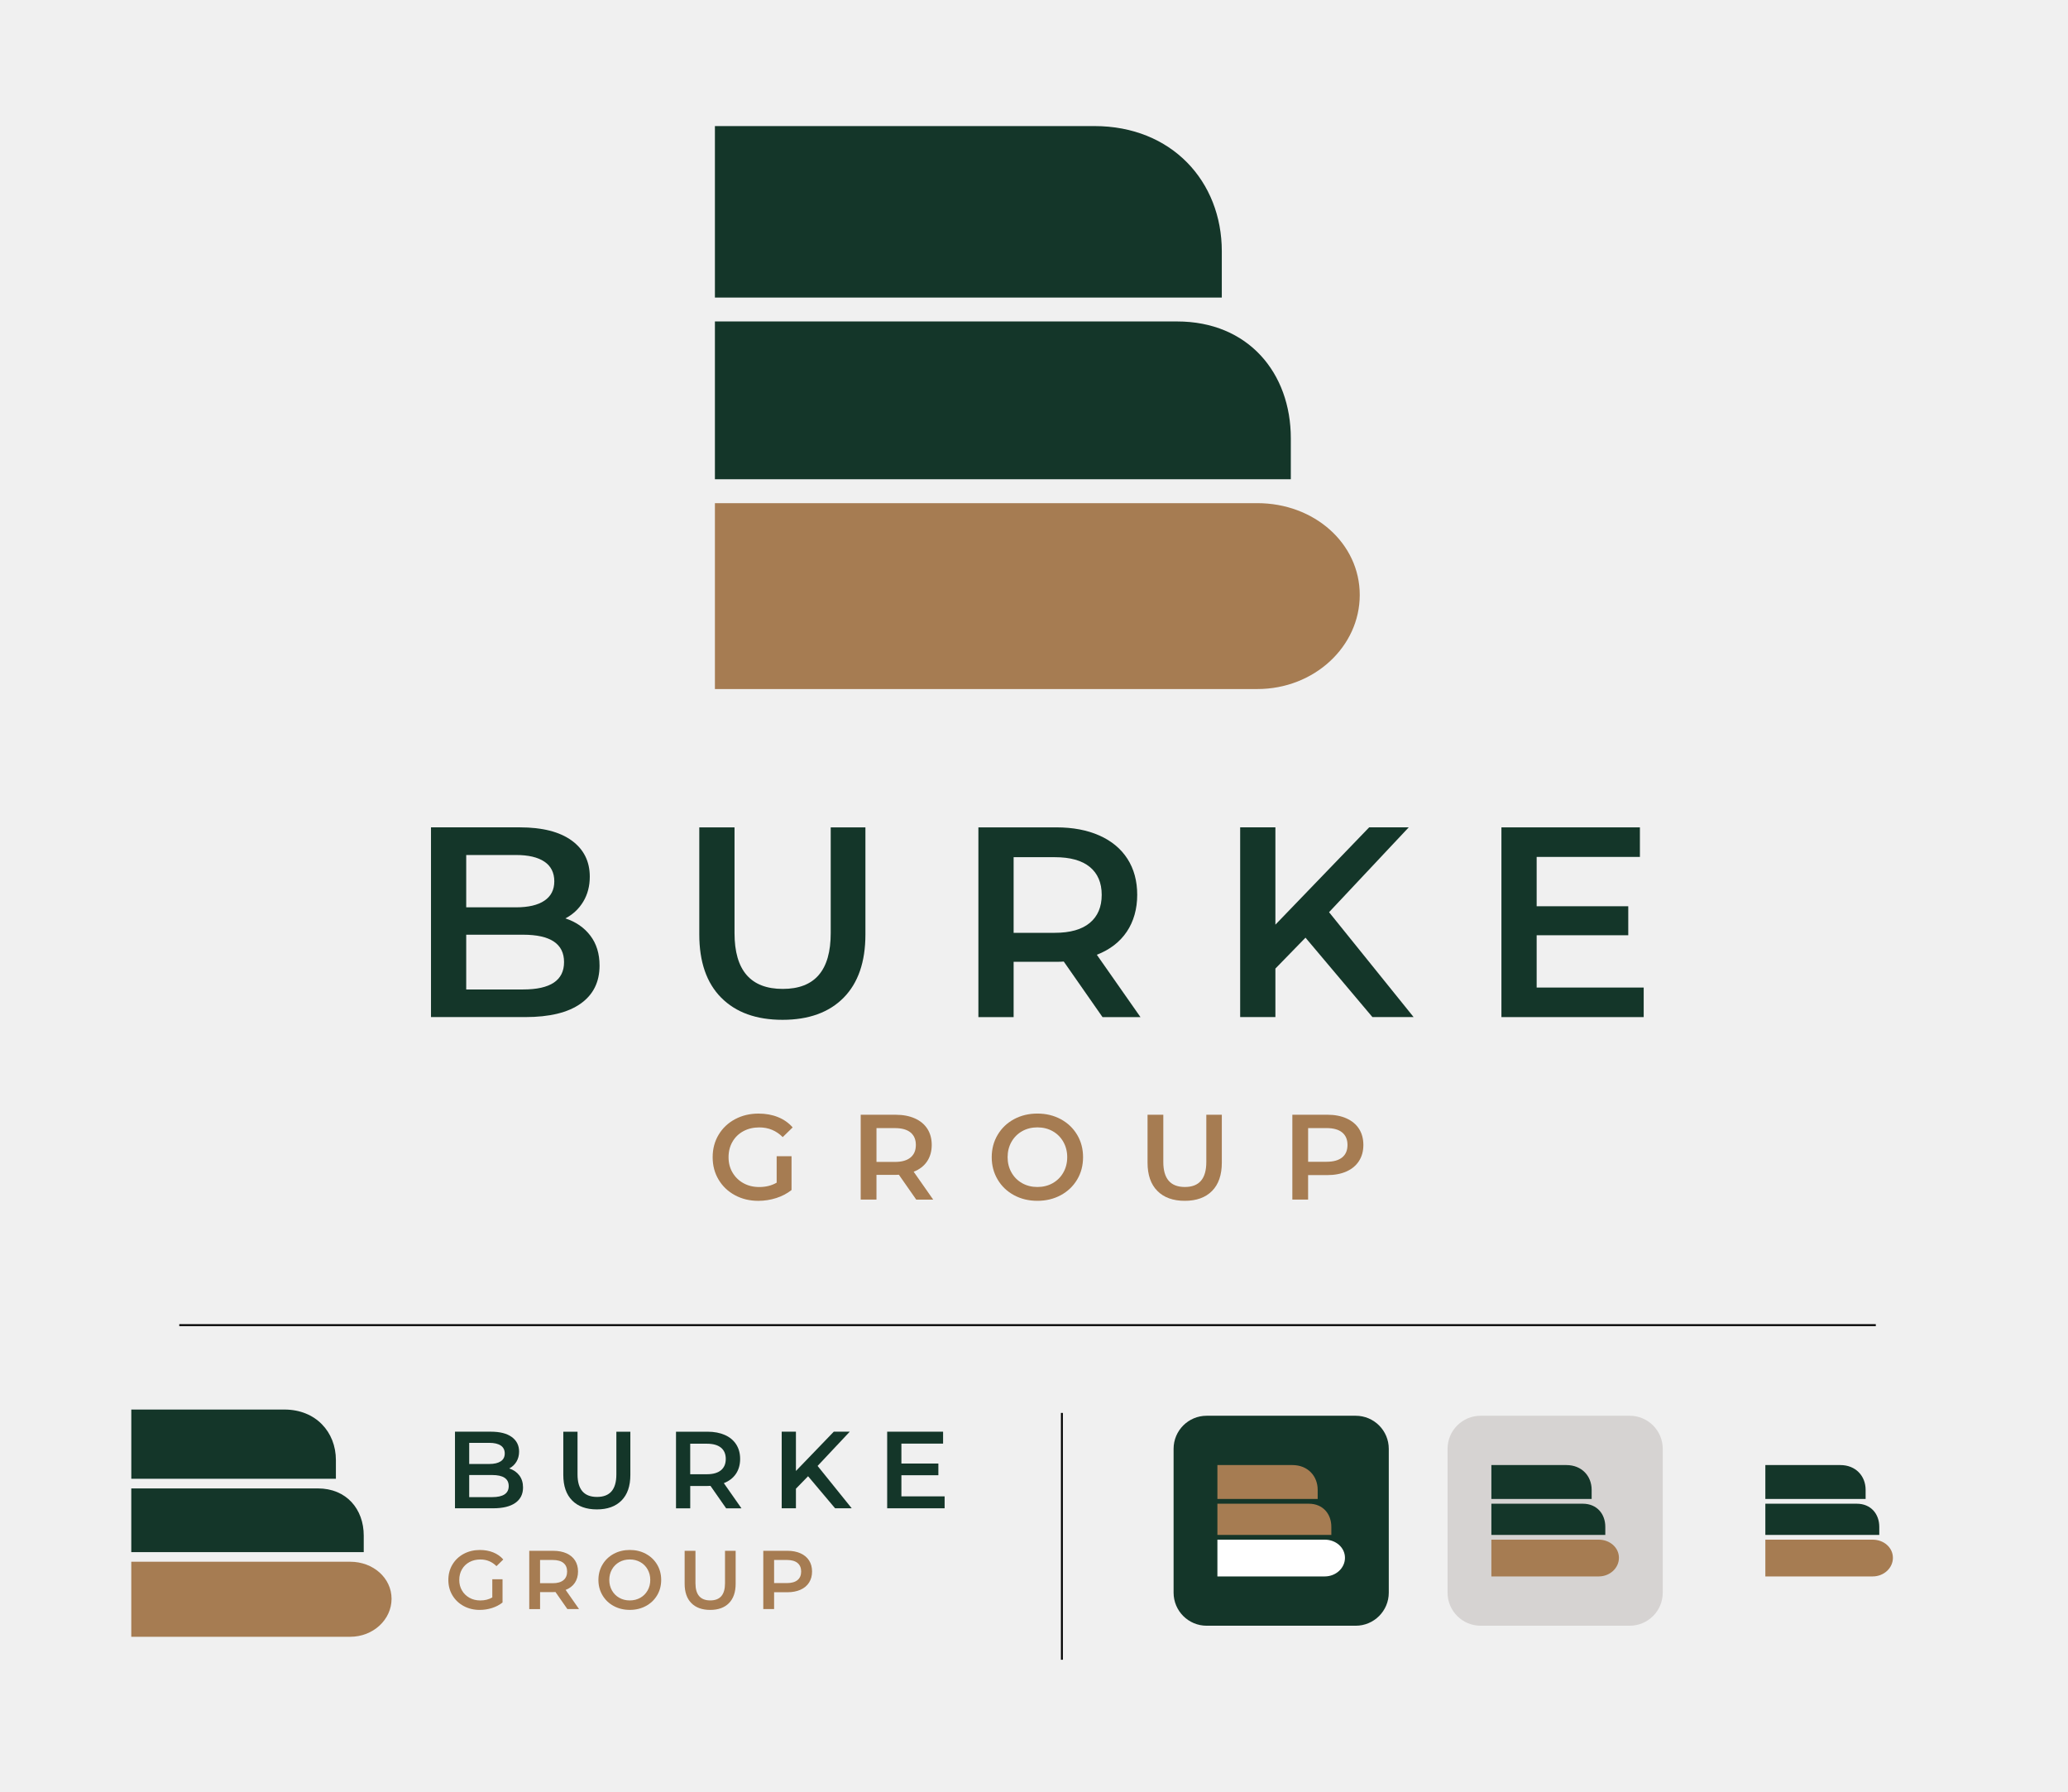
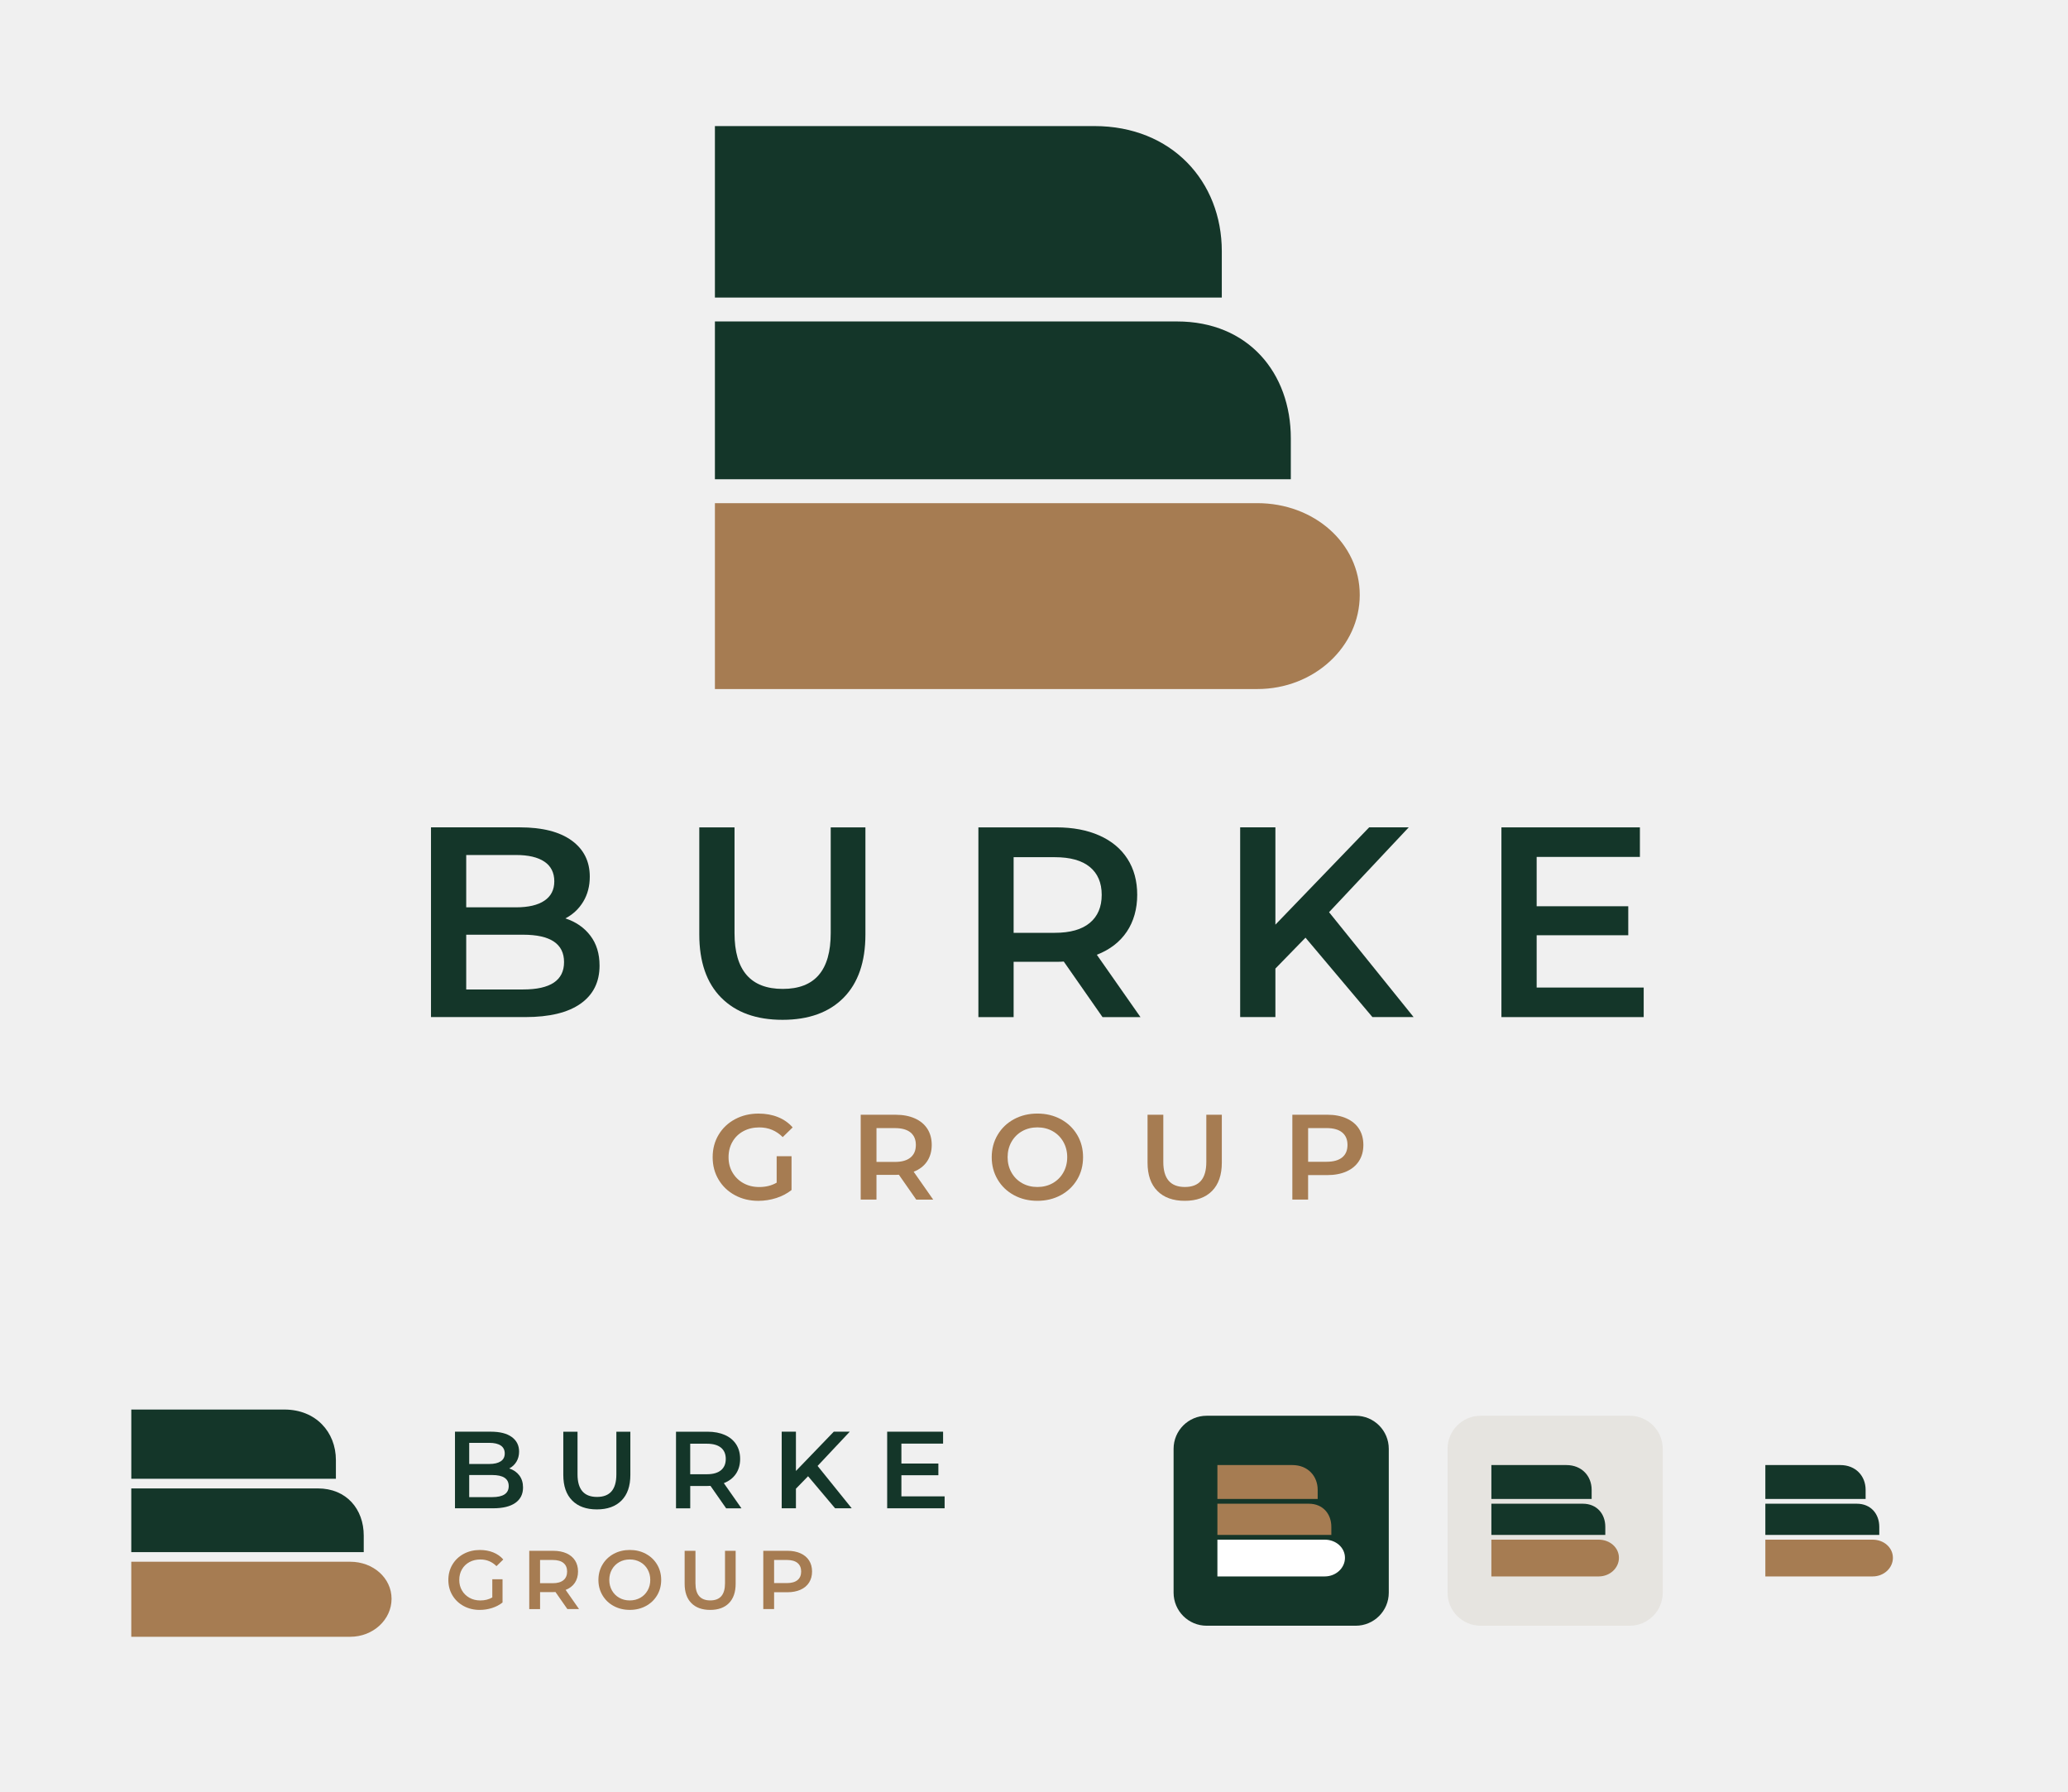
<svg xmlns="http://www.w3.org/2000/svg" id="Green" viewBox="0 0 1080 935.4">
-   <line x1="93.63" y1="691.93" x2="979.63" y2="691.93" fill="none" stroke="#000" stroke-miterlimit="10" />
-   <line x1="554.57" y1="737.77" x2="554.57" y2="866.65" fill="none" stroke="#000" stroke-miterlimit="10" />
-   <rect x="755.98" y="739.25" width="112.38" height="109.64" rx="17.27" ry="17.27" fill="#d6d3d2" />
  <g>
    <path d="M373.36,65.83h198.16c40.41,0,66.56,28.91,66.56,65.38v24.17h-264.72v-89.55Z" fill="#143629" />
    <path d="M373.36,167.85h241.33c37.24,0,59.43,26.93,59.43,61.01v21.39h-300.76s0-82.4,0-82.4Z" fill="#143629" />
    <g>
      <path d="M308.3,488.56c3.21,4.2,4.81,9.41,4.81,15.64,0,8.59-3.3,15.21-9.91,19.88-6.61,4.67-16.23,7-28.87,7h-49.25v-99.07h46.42c11.7,0,20.71,2.29,27.03,6.86,6.32,4.58,9.48,10.88,9.48,18.89,0,4.91-1.13,9.25-3.4,13.02-2.26,3.77-5.38,6.7-9.34,8.77,5.47,1.79,9.81,4.79,13.02,8.99ZM243.48,446.46v27.31h26.04c6.42,0,11.34-1.15,14.79-3.47,3.44-2.31,5.17-5.68,5.17-10.12s-1.72-7.95-5.17-10.26c-3.45-2.31-8.37-3.47-14.79-3.47h-26.04ZM294.57,502.36c0-9.53-7.12-14.29-21.37-14.29h-29.72v28.59h29.72c14.25,0,21.37-4.76,21.37-14.29Z" fill="#143629" />
      <path d="M376.66,520.97c-7.64-7.69-11.46-18.7-11.46-33.05v-55.9h18.4v55.2c0,19.44,8.4,29.15,25.19,29.15s25.05-9.72,25.05-29.15v-55.2h18.12v55.9c0,14.34-3.8,25.36-11.39,33.05-7.6,7.69-18.24,11.54-31.91,11.54s-24.34-3.84-31.99-11.54Z" fill="#143629" />
      <path d="M575.78,531.09l-20.24-29.01c-.85.09-2.12.14-3.82.14h-22.36v28.87h-18.4v-99.07h40.76c8.58,0,16.06,1.42,22.43,4.25,6.37,2.83,11.25,6.89,14.65,12.17,3.4,5.29,5.1,11.56,5.1,18.82s-1.82,13.87-5.45,19.25c-3.63,5.38-8.85,9.39-15.64,12.03l22.79,32.55h-19.81ZM569.13,452.68c-4.15-3.4-10.24-5.09-18.26-5.09h-21.51v39.49h21.51c8.02,0,14.1-1.72,18.26-5.17,4.15-3.44,6.23-8.33,6.23-14.65s-2.08-11.18-6.23-14.58Z" fill="#143629" />
      <path d="M681.78,489.62l-15.71,16.13v25.33h-18.4v-99.07h18.4v50.81l48.97-50.81h20.66l-41.61,44.3,44.16,54.77h-21.51l-34.96-41.47Z" fill="#143629" />
      <path d="M858.41,515.66v15.43h-74.3v-99.07h72.32v15.43h-53.92v25.76h47.84v15.14h-47.84v27.31h55.9Z" fill="#143629" />
    </g>
-     <rect x="612.9" y="739.25" width="112.38" height="109.64" rx="17.27" ry="17.27" fill="#143629" />
-     <path d="M778.86,765h39.2c7.99,0,13.17,5.72,13.17,12.93v4.78h-52.37v-17.71Z" fill="#143629" />
-     <path d="M778.86,785.18h47.74c7.37,0,11.76,5.33,11.76,12.07v4.23h-59.5v-16.3Z" fill="#143629" />
-     <path d="M921.94,765h39.2c7.99,0,13.17,5.72,13.17,12.93v4.78h-52.37v-17.71Z" fill="#143629" />
-     <path d="M921.94,785.18h47.74c7.37,0,11.76,5.33,11.76,12.07v4.23h-59.5v-16.3Z" fill="#143629" />
-     <path d="M68.56,736.01h79.99c16.31,0,26.87,11.67,26.87,26.39v9.76h-106.85v-36.15Z" fill="#143629" />
-     <path d="M68.56,777.19h97.41c15.03,0,23.99,10.87,23.99,24.63v8.63h-121.4v-33.26Z" fill="#143629" />
-     <g>
-       <path d="M271.21,770.4c1.29,1.7,1.94,3.8,1.94,6.31,0,3.47-1.33,6.14-4,8.03-2.67,1.89-6.55,2.83-11.66,2.83h-19.88v-40h18.74c4.72,0,8.36.92,10.91,2.77,2.55,1.85,3.83,4.39,3.83,7.63,0,1.98-.46,3.73-1.37,5.26-.92,1.52-2.17,2.71-3.77,3.54,2.21.72,3.96,1.93,5.26,3.63ZM245.04,753.4v11.03h10.51c2.59,0,4.58-.47,5.97-1.4,1.39-.93,2.08-2.29,2.08-4.09s-.7-3.21-2.08-4.14c-1.39-.93-3.38-1.4-5.97-1.4h-10.51ZM265.67,775.97c0-3.85-2.88-5.77-8.63-5.77h-12v11.54h12c5.75,0,8.63-1.92,8.63-5.77Z" fill="#143629" />
-       <path d="M298.81,783.49c-3.09-3.1-4.63-7.55-4.63-13.34v-22.57h7.43v22.29c0,7.85,3.39,11.77,10.17,11.77s10.11-3.92,10.11-11.77v-22.29h7.31v22.57c0,5.79-1.53,10.24-4.6,13.34-3.07,3.11-7.36,4.66-12.89,4.66s-9.83-1.55-12.91-4.66Z" fill="#143629" />
-       <path d="M379.21,787.57l-8.17-11.71c-.34.04-.86.06-1.54.06h-9.03v11.66h-7.43v-40h16.46c3.47,0,6.49.57,9.06,1.71,2.57,1.14,4.54,2.78,5.91,4.92,1.37,2.13,2.06,4.67,2.06,7.6s-.73,5.6-2.2,7.77c-1.47,2.17-3.57,3.79-6.31,4.86l9.2,13.14h-8ZM376.52,755.91c-1.68-1.37-4.13-2.06-7.37-2.06h-8.69v15.94h8.69c3.24,0,5.69-.7,7.37-2.09,1.68-1.39,2.51-3.36,2.51-5.91s-.84-4.51-2.51-5.89Z" fill="#143629" />
-       <path d="M422.01,770.83l-6.34,6.51v10.23h-7.43v-40h7.43v20.51l19.77-20.51h8.34l-16.8,17.88,17.83,22.12h-8.69l-14.11-16.74Z" fill="#143629" />
-       <path d="M493.32,781.34v6.23h-30v-40h29.2v6.23h-21.77v10.4h19.31v6.11h-19.31v11.03h22.57Z" fill="#143629" />
-     </g>
-   </g>
-   <g>
    <path d="M373.36,262.73h283.28c29.72,0,53.48,21.01,53.48,47.94s-23.77,49.12-53.48,49.12h-283.28v-97.06Z" fill="#a67c52" />
    <g>
      <path d="M405.59,603.73h7.78v17.66c-2.28,1.81-4.94,3.21-7.97,4.18-3.04.97-6.16,1.46-9.37,1.46-4.51,0-8.59-.98-12.21-2.94-3.63-1.96-6.48-4.67-8.54-8.13-2.07-3.46-3.1-7.36-3.1-11.71s1.03-8.25,3.1-11.71c2.07-3.46,4.92-6.17,8.58-8.13,3.65-1.96,7.75-2.94,12.31-2.94,3.71,0,7.09.61,10.13,1.84,3.04,1.22,5.59,3.02,7.66,5.38l-5.19,5.06c-3.38-3.38-7.45-5.06-12.21-5.06-3.12,0-5.9.65-8.32,1.96-2.43,1.31-4.33,3.14-5.7,5.51-1.37,2.36-2.06,5.06-2.06,8.1s.68,5.61,2.06,7.97c1.37,2.36,3.27,4.22,5.7,5.57,2.43,1.35,5.18,2.02,8.26,2.02,3.46,0,6.5-.76,9.11-2.28v-13.8Z" fill="#a67c52" />
      <path d="M478.49,626.38l-9.05-12.97c-.38.04-.95.06-1.71.06h-10v12.91h-8.23v-44.3h18.23c3.84,0,7.18.63,10.03,1.9,2.85,1.27,5.03,3.08,6.55,5.44,1.52,2.36,2.28,5.17,2.28,8.42s-.81,6.2-2.44,8.61c-1.62,2.4-3.96,4.2-6.99,5.38l10.19,14.56h-8.86ZM475.52,591.33c-1.86-1.52-4.58-2.28-8.16-2.28h-9.62v17.66h9.62c3.59,0,6.31-.77,8.16-2.31,1.86-1.54,2.78-3.72,2.78-6.55s-.93-5-2.78-6.52Z" fill="#a67c52" />
      <path d="M529.56,624.08c-3.63-1.96-6.48-4.68-8.54-8.16-2.07-3.48-3.1-7.37-3.1-11.68s1.03-8.2,3.1-11.68c2.07-3.48,4.91-6.2,8.54-8.16,3.63-1.96,7.7-2.94,12.21-2.94s8.58.98,12.21,2.94c3.63,1.96,6.48,4.67,8.54,8.13,2.07,3.46,3.1,7.36,3.1,11.71s-1.03,8.25-3.1,11.71c-2.07,3.46-4.92,6.17-8.54,8.13-3.63,1.96-7.7,2.94-12.21,2.94s-8.59-.98-12.21-2.94ZM549.75,617.81c2.36-1.33,4.22-3.18,5.57-5.57,1.35-2.38,2.03-5.05,2.03-8s-.68-5.62-2.03-8.01c-1.35-2.38-3.21-4.24-5.57-5.57-2.36-1.33-5.02-1.99-7.97-1.99s-5.61.66-7.97,1.99c-2.36,1.33-4.22,3.19-5.57,5.57-1.35,2.38-2.02,5.05-2.02,8.01s.67,5.62,2.02,8c1.35,2.38,3.21,4.24,5.57,5.57,2.36,1.33,5.02,1.99,7.97,1.99s5.61-.66,7.97-1.99Z" fill="#a67c52" />
      <path d="M604.43,621.86c-3.42-3.44-5.13-8.36-5.13-14.78v-25h8.23v24.68c0,8.69,3.75,13.04,11.26,13.04s11.2-4.34,11.2-13.04v-24.68h8.1v25c0,6.41-1.7,11.34-5.09,14.78-3.4,3.44-8.15,5.16-14.27,5.16s-10.88-1.72-14.3-5.16Z" fill="#a67c52" />
      <path d="M703.18,583.98c2.85,1.27,5.03,3.08,6.55,5.44,1.52,2.36,2.28,5.17,2.28,8.42s-.76,6-2.28,8.38c-1.52,2.38-3.7,4.21-6.55,5.47-2.85,1.27-6.19,1.9-10.03,1.9h-10v12.78h-8.23v-44.3h18.23c3.84,0,7.18.63,10.03,1.9ZM700.94,604.36c1.86-1.52,2.78-3.69,2.78-6.52s-.93-5-2.78-6.52c-1.86-1.52-4.58-2.28-8.16-2.28h-9.62v17.59h9.62c3.59,0,6.31-.76,8.16-2.28Z" fill="#a67c52" />
    </g>
-     <path d="M635.78,765h39.2c7.99,0,13.17,5.72,13.17,12.93v4.78h-52.37v-17.71Z" fill="#a67c52" />
-     <path d="M635.78,785.18h47.74c7.37,0,11.76,5.33,11.76,12.07v4.23h-59.5v-16.3Z" fill="#a67c52" />
-     <path d="M778.86,803.95h56.04c5.88,0,10.58,4.16,10.58,9.48s-4.7,9.72-10.58,9.72h-56.04v-19.2Z" fill="#a67c52" />
-     <path d="M921.94,803.95h56.04c5.88,0,10.58,4.16,10.58,9.48s-4.7,9.72-10.58,9.72h-56.04v-19.2Z" fill="#a67c52" />
-     <path d="M68.56,815.48h114.34c11.99,0,21.59,8.48,21.59,19.35s-9.59,19.83-21.59,19.83h-114.34v-39.18Z" fill="#a67c52" />
+   </g>
+   <g>
    <g>
-       <path d="M257.1,824.63h5.35v12.13c-1.57,1.25-3.39,2.2-5.48,2.87-2.09.67-4.23,1-6.43,1-3.1,0-5.9-.67-8.39-2.02-2.49-1.35-4.45-3.21-5.87-5.58s-2.13-5.06-2.13-8.04.71-5.67,2.13-8.04,3.38-4.24,5.89-5.59c2.51-1.35,5.33-2.02,8.45-2.02,2.55,0,4.87.42,6.96,1.26,2.09.84,3.84,2.07,5.26,3.7l-3.56,3.48c-2.32-2.32-5.12-3.48-8.39-3.48-2.14,0-4.05.45-5.72,1.35-1.67.9-2.97,2.16-3.91,3.78-.94,1.62-1.41,3.48-1.41,5.56s.47,3.85,1.41,5.48c.94,1.62,2.25,2.9,3.91,3.83s3.56,1.39,5.67,1.39c2.38,0,4.46-.52,6.26-1.56v-9.48Z" fill="#a67c52" />
-       <path d="M296.31,840.2l-6.22-8.91c-.26.03-.65.04-1.17.04h-6.87v8.87h-5.65v-30.43h12.52c2.64,0,4.93.43,6.89,1.3s3.46,2.12,4.5,3.74,1.56,3.55,1.56,5.78-.56,4.26-1.67,5.91c-1.12,1.65-2.72,2.88-4.8,3.69l7,10h-6.08ZM294.26,816.12c-1.28-1.04-3.14-1.56-5.61-1.56h-6.61v12.13h6.61c2.46,0,4.33-.53,5.61-1.59,1.27-1.06,1.91-2.56,1.91-4.5s-.64-3.43-1.91-4.48Z" fill="#a67c52" />
-       <path d="M320.52,838.61c-2.49-1.35-4.45-3.22-5.87-5.61s-2.13-5.06-2.13-8.02.71-5.63,2.13-8.02,3.38-4.26,5.87-5.61c2.49-1.35,5.29-2.02,8.39-2.02s5.9.67,8.39,2.02c2.49,1.35,4.45,3.21,5.87,5.59s2.13,5.06,2.13,8.04-.71,5.67-2.13,8.04-3.38,4.24-5.87,5.58c-2.49,1.35-5.29,2.02-8.39,2.02s-5.9-.67-8.39-2.02ZM334.38,834.31c1.62-.91,2.9-2.19,3.83-3.83.93-1.64,1.39-3.47,1.39-5.5s-.46-3.86-1.39-5.5c-.93-1.64-2.2-2.91-3.83-3.82-1.62-.91-3.45-1.37-5.48-1.37s-3.85.46-5.48,1.37c-1.62.91-2.9,2.19-3.83,3.82-.93,1.64-1.39,3.47-1.39,5.5s.46,3.86,1.39,5.5c.93,1.64,2.2,2.91,3.83,3.83s3.45,1.37,5.48,1.37,3.85-.46,5.48-1.37Z" fill="#a67c52" />
-       <path d="M361.07,837.09c-2.35-2.36-3.52-5.75-3.52-10.15v-17.17h5.65v16.95c0,5.97,2.58,8.95,7.74,8.95s7.69-2.98,7.69-8.95v-16.95h5.56v17.17c0,4.4-1.17,7.79-3.5,10.15-2.33,2.36-5.6,3.54-9.8,3.54s-7.48-1.18-9.82-3.54Z" fill="#a67c52" />
-       <path d="M418.03,811.07c1.96.87,3.46,2.12,4.5,3.74s1.56,3.55,1.56,5.78-.52,4.12-1.56,5.76c-1.04,1.64-2.54,2.89-4.5,3.76s-4.25,1.3-6.89,1.3h-6.87v8.78h-5.65v-30.43h12.52c2.64,0,4.93.43,6.89,1.3ZM416.49,825.07c1.27-1.04,1.91-2.54,1.91-4.48s-.64-3.43-1.91-4.48c-1.28-1.04-3.14-1.56-5.61-1.56h-6.61v12.08h6.61c2.46,0,4.33-.52,5.61-1.56Z" fill="#a67c52" />
+       <rect x="755.98" y="739.25" width="112.38" height="109.64" rx="17.27" ry="17.27" fill="#e6e4e0" />
+       <path d="M778.86,765h39.2c7.99,0,13.17,5.72,13.17,12.93v4.78h-52.37v-17.71Z" fill="#143629" />
+       <path d="M778.86,785.18h47.74c7.37,0,11.76,5.33,11.76,12.07v4.23h-59.5v-16.3Z" fill="#143629" />
+       <path d="M778.86,803.95h56.04c5.88,0,10.58,4.16,10.58,9.48s-4.7,9.72-10.58,9.72h-56.04v-19.2Z" fill="#a67c52" />
+     </g>
+     <g>
+       <path d="M68.56,736.01h79.99c16.31,0,26.87,11.67,26.87,26.39v9.76h-106.85v-36.15Z" fill="#143629" />
+       <path d="M68.56,777.19h97.41c15.03,0,23.99,10.87,23.99,24.63v8.63h-121.4v-33.26Z" fill="#143629" />
+       <g>
+         <path d="M271.21,770.4c1.29,1.7,1.94,3.8,1.94,6.31,0,3.47-1.33,6.14-4,8.03-2.67,1.89-6.55,2.83-11.66,2.83h-19.88v-40h18.74c4.72,0,8.36.92,10.91,2.77,2.55,1.85,3.83,4.39,3.83,7.63,0,1.98-.46,3.73-1.37,5.26-.92,1.52-2.17,2.71-3.77,3.54,2.21.72,3.96,1.93,5.26,3.63ZM245.04,753.4v11.03h10.51c2.59,0,4.58-.47,5.97-1.4,1.39-.93,2.08-2.29,2.08-4.09s-.7-3.21-2.08-4.14c-1.39-.93-3.38-1.4-5.97-1.4h-10.51ZM265.67,775.97c0-3.85-2.88-5.77-8.63-5.77h-12v11.54h12c5.75,0,8.63-1.92,8.63-5.77Z" fill="#143629" />
+         <path d="M298.81,783.49c-3.09-3.1-4.63-7.55-4.63-13.34v-22.57h7.43v22.29c0,7.85,3.39,11.77,10.17,11.77s10.11-3.92,10.11-11.77v-22.29h7.31v22.57c0,5.79-1.53,10.24-4.6,13.34-3.07,3.11-7.36,4.66-12.89,4.66s-9.83-1.55-12.91-4.66Z" fill="#143629" />
+         <path d="M379.21,787.57l-8.17-11.71c-.34.04-.86.06-1.54.06h-9.03v11.66h-7.43v-40h16.46c3.47,0,6.49.57,9.06,1.71,2.57,1.14,4.54,2.78,5.91,4.92,1.37,2.13,2.06,4.67,2.06,7.6s-.73,5.6-2.2,7.77c-1.47,2.17-3.57,3.79-6.31,4.86l9.2,13.14h-8ZM376.52,755.91c-1.68-1.37-4.13-2.06-7.37-2.06h-8.69v15.94h8.69c3.24,0,5.69-.7,7.37-2.09,1.68-1.39,2.51-3.36,2.51-5.91s-.84-4.51-2.51-5.89Z" fill="#143629" />
+         <path d="M422.01,770.83l-6.34,6.51v10.23h-7.43v-40h7.43v20.51l19.77-20.51h8.34l-16.8,17.88,17.83,22.12h-8.69l-14.11-16.74Z" fill="#143629" />
+         <path d="M493.32,781.34v6.23h-30v-40h29.2v6.23h-21.77v10.4h19.31v6.11h-19.31v11.03h22.57Z" fill="#143629" />
+       </g>
+       <path d="M68.56,815.48h114.34c11.99,0,21.59,8.48,21.59,19.35s-9.59,19.83-21.59,19.83h-114.34v-39.18Z" fill="#a67c52" />
+       <g>
+         <path d="M257.1,824.63h5.35v12.13c-1.57,1.25-3.39,2.2-5.48,2.87-2.09.67-4.23,1-6.43,1-3.1,0-5.9-.67-8.39-2.02-2.49-1.35-4.45-3.21-5.87-5.58s-2.13-5.06-2.13-8.04.71-5.67,2.13-8.04,3.38-4.24,5.89-5.59c2.51-1.35,5.33-2.02,8.45-2.02,2.55,0,4.87.42,6.96,1.26,2.09.84,3.84,2.07,5.26,3.7l-3.56,3.48c-2.32-2.32-5.12-3.48-8.39-3.48-2.14,0-4.05.45-5.72,1.35-1.67.9-2.97,2.16-3.91,3.78-.94,1.62-1.41,3.48-1.41,5.56s.47,3.85,1.41,5.48c.94,1.62,2.25,2.9,3.91,3.83s3.56,1.39,5.67,1.39c2.38,0,4.46-.52,6.26-1.56v-9.48Z" fill="#a67c52" />
+         <path d="M296.31,840.2l-6.22-8.91c-.26.03-.65.04-1.17.04h-6.87v8.87h-5.65v-30.43h12.52c2.64,0,4.93.43,6.89,1.3s3.46,2.12,4.5,3.74,1.56,3.55,1.56,5.78-.56,4.26-1.67,5.91c-1.12,1.65-2.72,2.88-4.8,3.69l7,10h-6.08ZM294.26,816.12c-1.28-1.04-3.14-1.56-5.61-1.56h-6.61v12.13h6.61c2.46,0,4.33-.53,5.61-1.59,1.27-1.06,1.91-2.56,1.91-4.5s-.64-3.43-1.91-4.48Z" fill="#a67c52" />
+         <path d="M320.52,838.61c-2.49-1.35-4.45-3.22-5.87-5.61s-2.13-5.06-2.13-8.02.71-5.63,2.13-8.02,3.38-4.26,5.87-5.61c2.49-1.35,5.29-2.02,8.39-2.02s5.9.67,8.39,2.02c2.49,1.35,4.45,3.21,5.87,5.59s2.13,5.06,2.13,8.04-.71,5.67-2.13,8.04-3.38,4.24-5.87,5.58c-2.49,1.35-5.29,2.02-8.39,2.02s-5.9-.67-8.39-2.02ZM334.38,834.31c1.62-.91,2.9-2.19,3.83-3.83.93-1.64,1.39-3.47,1.39-5.5s-.46-3.86-1.39-5.5c-.93-1.64-2.2-2.91-3.83-3.82-1.62-.91-3.45-1.37-5.48-1.37s-3.85.46-5.48,1.37c-1.62.91-2.9,2.19-3.83,3.82-.93,1.64-1.39,3.47-1.39,5.5s.46,3.86,1.39,5.5c.93,1.64,2.2,2.91,3.83,3.83s3.45,1.37,5.48,1.37,3.85-.46,5.48-1.37Z" fill="#a67c52" />
+         <path d="M361.07,837.09c-2.35-2.36-3.52-5.75-3.52-10.15v-17.17h5.65v16.95c0,5.97,2.58,8.95,7.74,8.95s7.69-2.98,7.69-8.95v-16.95h5.56v17.17c0,4.4-1.17,7.79-3.5,10.15-2.33,2.36-5.6,3.54-9.8,3.54s-7.48-1.18-9.82-3.54Z" fill="#a67c52" />
+         <path d="M418.03,811.07c1.96.87,3.46,2.12,4.5,3.74s1.56,3.55,1.56,5.78-.52,4.12-1.56,5.76c-1.04,1.64-2.54,2.89-4.5,3.76s-4.25,1.3-6.89,1.3h-6.87v8.78h-5.65v-30.43h12.52c2.64,0,4.93.43,6.89,1.3ZM416.49,825.07c1.27-1.04,1.91-2.54,1.91-4.48s-.64-3.43-1.91-4.48c-1.28-1.04-3.14-1.56-5.61-1.56h-6.61v12.08h6.61c2.46,0,4.33-.52,5.61-1.56Z" fill="#a67c52" />
+       </g>
+     </g>
+     <g>
+       <path d="M921.94,765h39.2c7.99,0,13.17,5.72,13.17,12.93v4.78h-52.37v-17.71Z" fill="#143629" />
+       <path d="M921.94,785.18h47.74c7.37,0,11.76,5.33,11.76,12.07v4.23h-59.5v-16.3Z" fill="#143629" />
+       <path d="M921.94,803.95h56.04c5.88,0,10.58,4.16,10.58,9.48s-4.7,9.72-10.58,9.72h-56.04v-19.2Z" fill="#a67c52" />
+       <rect x="899.06" y="739.25" width="112.38" height="109.64" rx="17.27" ry="17.27" fill="none" />
+     </g>
+     <g>
+       <rect x="612.9" y="739.25" width="112.38" height="109.64" rx="17.27" ry="17.27" fill="#143629" />
+       <path d="M635.78,765h39.2c7.99,0,13.17,5.72,13.17,12.93v4.78h-52.37v-17.71Z" fill="#a67c52" />
+       <path d="M635.78,785.18h47.74c7.37,0,11.76,5.33,11.76,12.07v4.23h-59.5v-16.3Z" fill="#a67c52" />
+       <path d="M635.78,803.95h56.04c5.88,0,10.58,4.16,10.58,9.48s-4.7,9.72-10.58,9.72h-56.04v-19.2Z" fill="#fff" />
    </g>
  </g>
-   <g>
-     <rect x="899.06" y="739.25" width="112.38" height="109.64" rx="17.27" ry="17.27" fill="none" />
-     <path d="M635.78,803.95h56.04c5.88,0,10.58,4.16,10.58,9.48s-4.7,9.72-10.58,9.72h-56.04v-19.2Z" fill="#fff" />
-   </g>
</svg>
